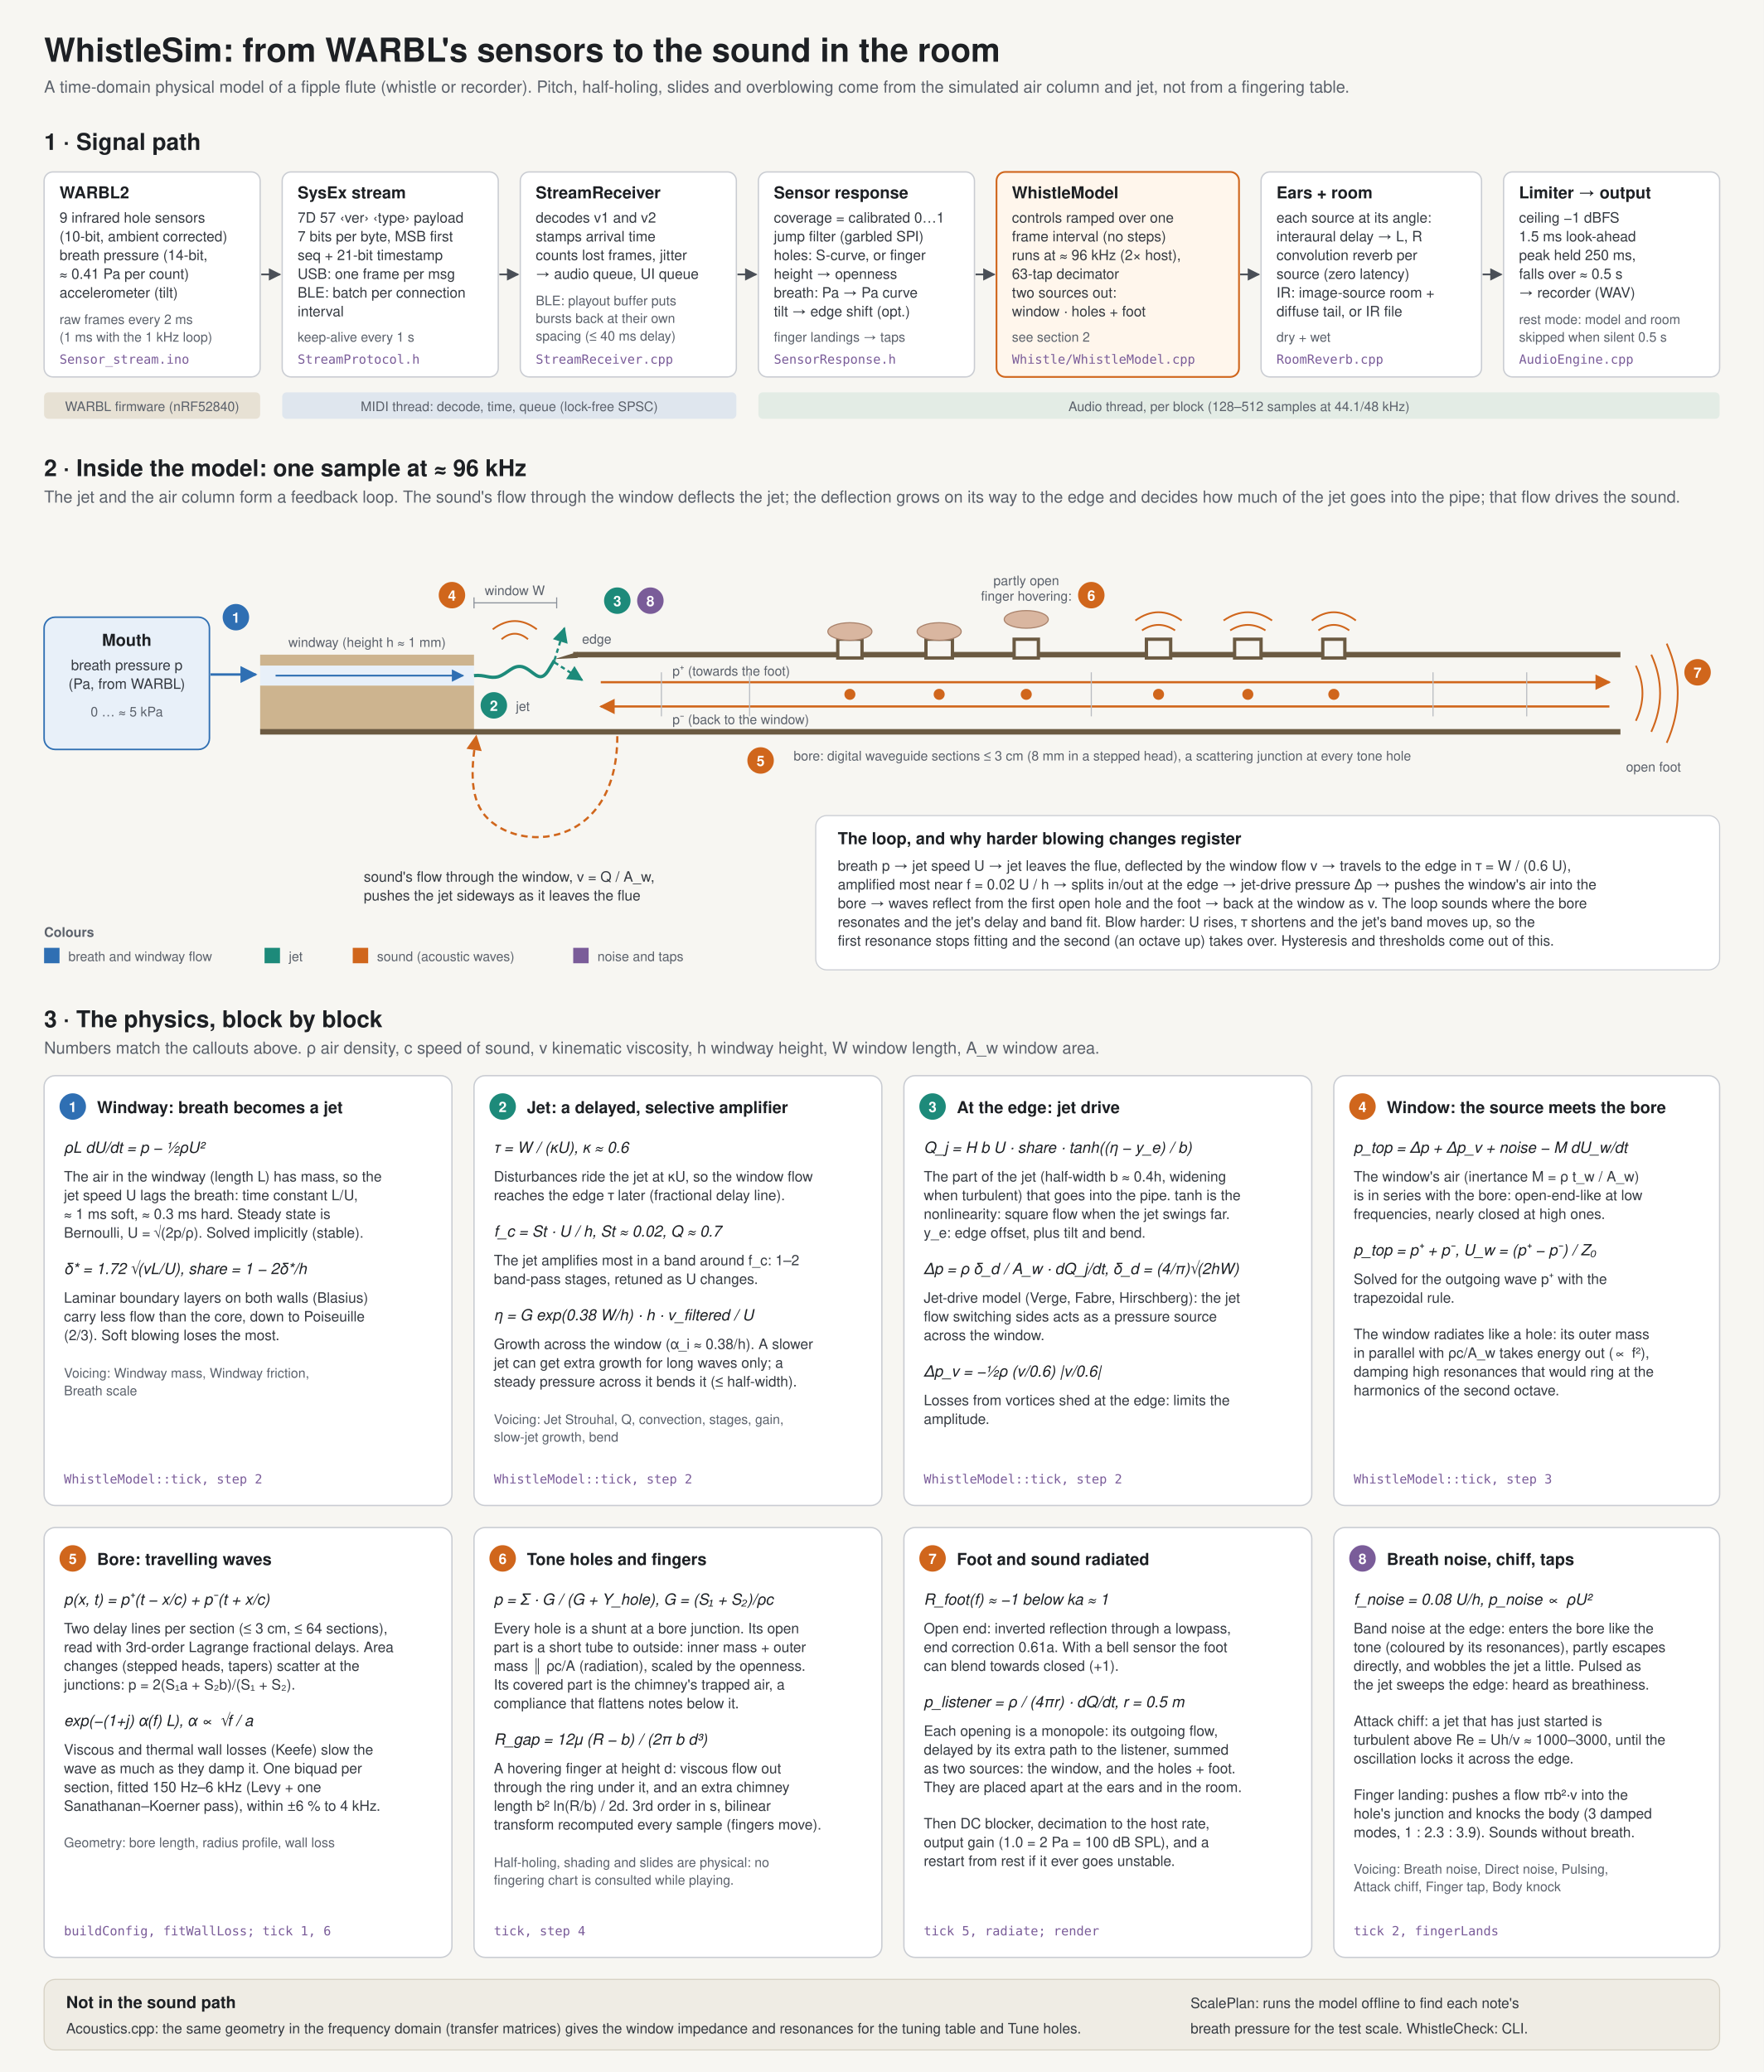
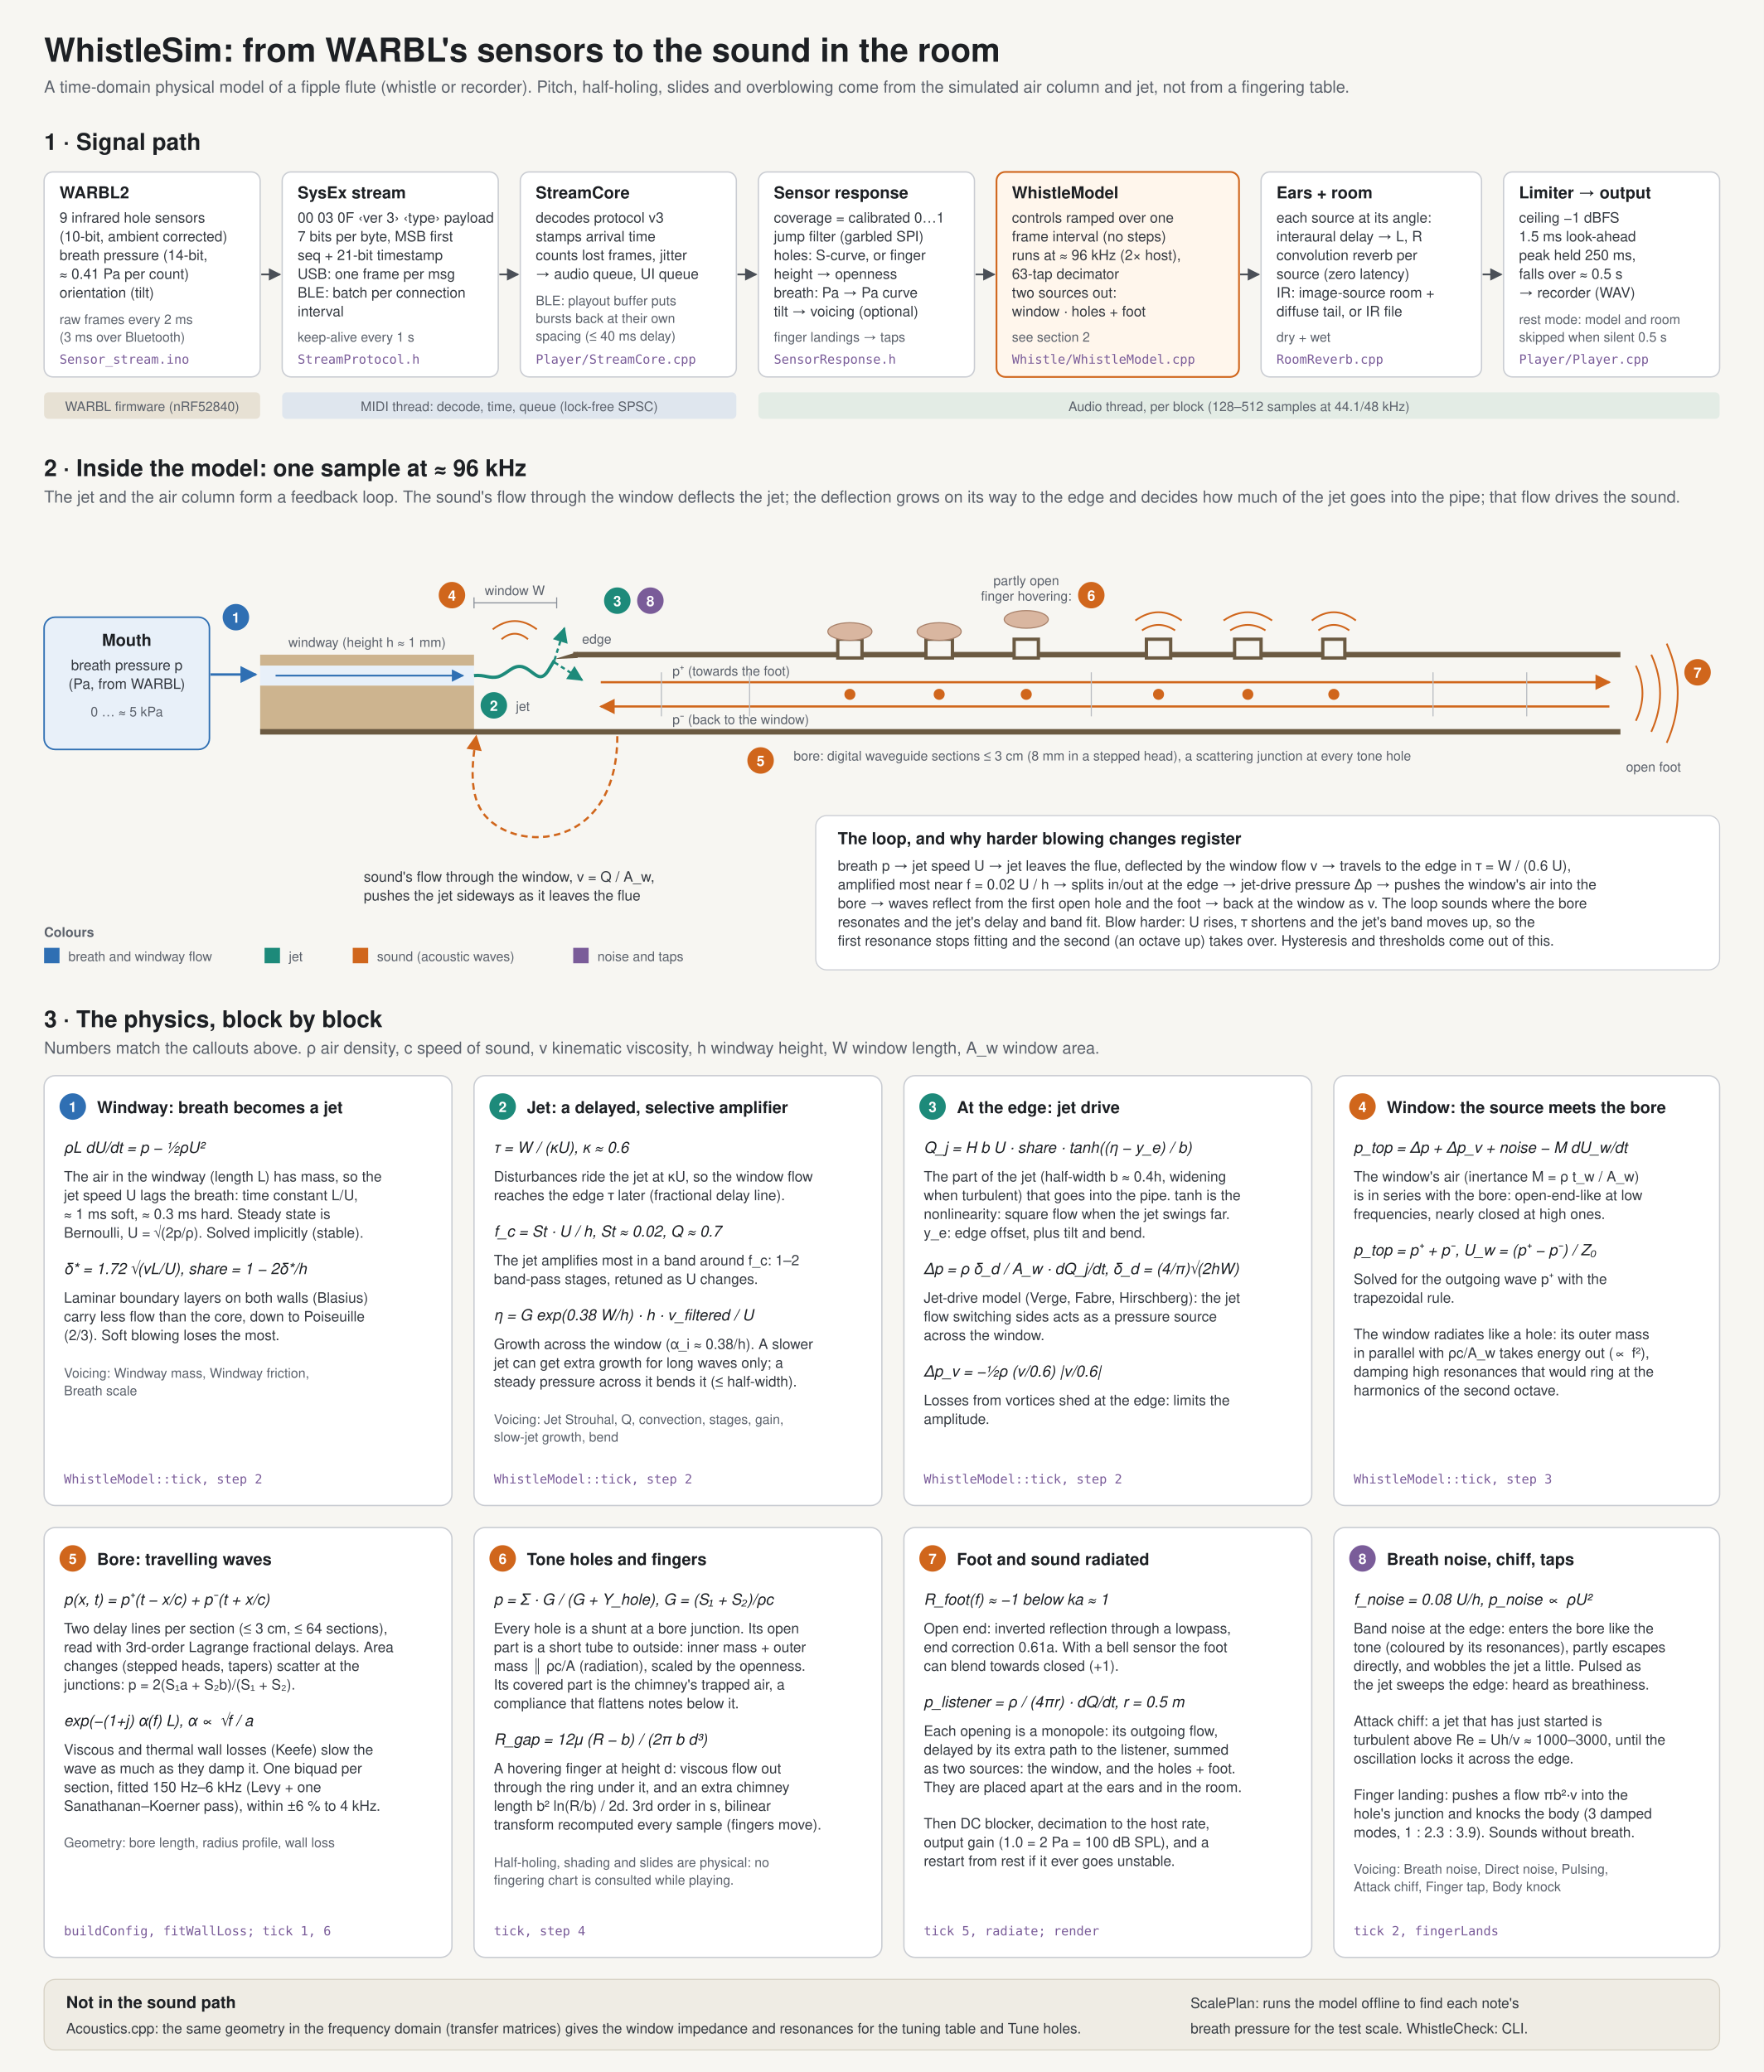
<svg xmlns="http://www.w3.org/2000/svg" viewBox="0 0 1600 1880" width="1600" height="1880" font-family="Helvetica Neue, Helvetica, Arial, sans-serif">
  <defs>
    <marker id="arrow" viewBox="0 0 10 10" refX="9" refY="5" markerWidth="7" markerHeight="7" orient="auto-start-reverse">
      <path d="M0,0 L10,5 L0,10 z" fill="#4a4f57" />
    </marker>
    <marker id="arrowAir" viewBox="0 0 10 10" refX="9" refY="5" markerWidth="7" markerHeight="7" orient="auto-start-reverse">
      <path d="M0,0 L10,5 L0,10 z" fill="#2f6fb3" />
    </marker>
    <marker id="arrowSound" viewBox="0 0 10 10" refX="9" refY="5" markerWidth="7" markerHeight="7" orient="auto-start-reverse">
      <path d="M0,0 L10,5 L0,10 z" fill="#d0661c" />
    </marker>
    <marker id="arrowJet" viewBox="0 0 10 10" refX="9" refY="5" markerWidth="7" markerHeight="7" orient="auto-start-reverse">
      <path d="M0,0 L10,5 L0,10 z" fill="#1d8a7a" />
    </marker>
    <style>
      .h1 { font-size: 30px; font-weight: 700; fill: #1d2024; }
      .sub { font-size: 15px; fill: #5b616b; }
      .h2 { font-size: 21px; font-weight: 700; fill: #1d2024; }
      .boxTitle { font-size: 15px; font-weight: 700; fill: #1d2024; }
      .t { font-size: 13px; fill: #353a41; }
      .small { font-size: 12px; fill: #5b616b; }
      .code { font-size: 11.5px; fill: #7a5c99; font-family: Menlo, Consolas, monospace; }
      .eq { font-size: 14px; fill: #1d2024; font-style: italic; }
      .lab { font-size: 13px; font-weight: 700; }
      .box { fill: #ffffff; stroke: #c9ccd2; stroke-width: 1.2; }
      .card { fill: #ffffff; stroke: #c9ccd2; stroke-width: 1.2; }
      .num { font-size: 13px; font-weight: 700; fill: #ffffff; }
    </style>
  </defs>
  <rect width="1600" height="1880" fill="#f7f6f2" />
  <text x="40" y="56" class="h1">WhistleSim: from WARBL's sensors to the sound in the room</text>
  <text x="40" y="84" class="sub">A time-domain physical model of a fipple flute (whistle or recorder). Pitch, half-holing, slides and overblowing come from the simulated air column and jet, not from a fingering table.</text>
  <text x="40" y="136" class="h2">1 · Signal path</text>
  <g>
    <rect x="40" y="356" width="196" height="24" rx="4" fill="#e7e1d4" />
    <text x="138" y="373" class="small" text-anchor="middle">WARBL firmware (nRF52840)</text>
    <rect x="256" y="356" width="412" height="24" rx="4" fill="#dfe6ee" />
    <text x="462" y="373" class="small" text-anchor="middle">MIDI thread: decode, time, queue (lock-free SPSC)</text>
    <rect x="688" y="356" width="872" height="24" rx="4" fill="#e3ece5" />
    <text x="1124" y="373" class="small" text-anchor="middle">Audio thread, per block (128–512 samples at 44.1/48 kHz)</text>
  </g>
  <g>
    <rect x="40" y="156" width="196" height="186" rx="8" class="box" />
    <text x="54" y="180" class="boxTitle">WARBL2</text>
    <text x="54" y="202" class="t">9 infrared hole sensors</text>
    <text x="54" y="219" class="t">(10-bit, ambient corrected)</text>
    <text x="54" y="236" class="t">breath pressure (14-bit,</text>
    <text x="54" y="253" class="t">≈ 0.41 Pa per count)</text>
-     <text x="54" y="270" class="t">accelerometer (tilt)</text>
+     <text x="54" y="270" class="t">orientation (tilt)</text>
    <text x="54" y="294" class="small">raw frames every 2 ms</text>
-     <text x="54" y="310" class="small">(1 ms with the 1 kHz loop)</text>
+     <text x="54" y="310" class="small">(3 ms over Bluetooth)</text>
    <text x="54" y="330" class="code">Sensor_stream.ino</text>
  </g>
  <g>
    <rect x="256" y="156" width="196" height="186" rx="8" class="box" />
    <text x="270" y="180" class="boxTitle">SysEx stream</text>
-     <text x="270" y="202" class="t">7D 57 ‹ver› ‹type› payload</text>
+     <text x="270" y="202" class="t">00 03 0F ‹ver 3› ‹type› payload</text>
    <text x="270" y="219" class="t">7 bits per byte, MSB first</text>
    <text x="270" y="236" class="t">seq + 21-bit timestamp</text>
    <text x="270" y="253" class="t">USB: one frame per msg</text>
    <text x="270" y="270" class="t">BLE: batch per connection</text>
    <text x="270" y="287" class="t">interval</text>
    <text x="270" y="310" class="small">keep-alive every 1 s</text>
    <text x="270" y="330" class="code">StreamProtocol.h</text>
  </g>
  <g>
    <rect x="472" y="156" width="196" height="186" rx="8" class="box" />
-     <text x="486" y="180" class="boxTitle">StreamReceiver</text>
-     <text x="486" y="202" class="t">decodes v1 and v2</text>
+     <text x="486" y="180" class="boxTitle">StreamCore</text>
+     <text x="486" y="202" class="t">decodes protocol v3</text>
    <text x="486" y="219" class="t">stamps arrival time</text>
    <text x="486" y="236" class="t">counts lost frames, jitter</text>
    <text x="486" y="253" class="t">→ audio queue, UI queue</text>
    <text x="486" y="277" class="small">BLE: playout buffer puts</text>
    <text x="486" y="293" class="small">bursts back at their own</text>
    <text x="486" y="309" class="small">spacing (≤ 40 ms delay)</text>
-     <text x="486" y="330" class="code">StreamReceiver.cpp</text>
+     <text x="486" y="330" class="code">Player/StreamCore.cpp</text>
  </g>
  <g>
    <rect x="688" y="156" width="196" height="186" rx="8" class="box" />
    <text x="702" y="180" class="boxTitle">Sensor response</text>
    <text x="702" y="202" class="t">coverage = calibrated 0…1</text>
    <text x="702" y="219" class="t">jump filter (garbled SPI)</text>
    <text x="702" y="236" class="t">holes: S-curve, or finger</text>
    <text x="702" y="253" class="t">height → openness</text>
    <text x="702" y="270" class="t">breath: Pa → Pa curve</text>
-     <text x="702" y="287" class="t">tilt → edge shift (opt.)</text>
+     <text x="702" y="287" class="t">tilt → voicing (optional)</text>
    <text x="702" y="310" class="small">finger landings → taps</text>
    <text x="702" y="330" class="code">SensorResponse.h</text>
  </g>
  <g>
    <rect x="904" y="156" width="220" height="186" rx="8" fill="#fff6ec" stroke="#d0661c" stroke-width="1.6" />
    <text x="918" y="180" class="boxTitle">WhistleModel</text>
    <text x="918" y="202" class="t">controls ramped over one</text>
    <text x="918" y="219" class="t">frame interval (no steps)</text>
    <text x="918" y="236" class="t">runs at ≈ 96 kHz (2× host),</text>
    <text x="918" y="253" class="t">63-tap decimator</text>
    <text x="918" y="270" class="t">two sources out:</text>
    <text x="918" y="287" class="t">window · holes + foot</text>
    <text x="918" y="310" class="small">see section 2</text>
    <text x="918" y="330" class="code">Whistle/WhistleModel.cpp</text>
  </g>
  <g>
    <rect x="1144" y="156" width="200" height="186" rx="8" class="box" />
    <text x="1158" y="180" class="boxTitle">Ears + room</text>
    <text x="1158" y="202" class="t">each source at its angle:</text>
    <text x="1158" y="219" class="t">interaural delay → L, R</text>
    <text x="1158" y="236" class="t">convolution reverb per</text>
    <text x="1158" y="253" class="t">source (zero latency)</text>
    <text x="1158" y="270" class="t">IR: image-source room +</text>
    <text x="1158" y="287" class="t">diffuse tail, or IR file</text>
    <text x="1158" y="310" class="small">dry + wet</text>
    <text x="1158" y="330" class="code">RoomReverb.cpp</text>
  </g>
  <g>
    <rect x="1364" y="156" width="196" height="186" rx="8" class="box" />
    <text x="1378" y="180" class="boxTitle">Limiter → output</text>
    <text x="1378" y="202" class="t">ceiling −1 dBFS</text>
    <text x="1378" y="219" class="t">1.5 ms look-ahead</text>
    <text x="1378" y="236" class="t">peak held 250 ms,</text>
    <text x="1378" y="253" class="t">falls over ≈ 0.5 s</text>
    <text x="1378" y="270" class="t">→ recorder (WAV)</text>
    <text x="1378" y="294" class="small">rest mode: model and room</text>
    <text x="1378" y="310" class="small">skipped when silent 0.5 s</text>
-     <text x="1378" y="330" class="code">AudioEngine.cpp</text>
+     <text x="1378" y="330" class="code">Player/Player.cpp</text>
  </g>
  <g stroke="#4a4f57" stroke-width="1.6" fill="none" marker-end="url(#arrow)">
    <line x1="237" y1="249" x2="254" y2="249" />
    <line x1="453" y1="249" x2="470" y2="249" />
    <line x1="669" y1="249" x2="686" y2="249" />
    <line x1="885" y1="249" x2="902" y2="249" />
    <line x1="1125" y1="249" x2="1142" y2="249" />
    <line x1="1345" y1="249" x2="1362" y2="249" />
  </g>
  <text x="40" y="432" class="h2">2 · Inside the model: one sample at ≈ 96 kHz</text>
  <text x="40" y="456" class="sub">The jet and the air column form a feedback loop. The sound's flow through the window deflects the jet; the deflection grows on its way to the edge and decides how much of the jet goes into the pipe; that flow drives the sound.</text>
  <g>
    <rect x="40" y="560" width="150" height="120" rx="10" fill="#e8f0f9" stroke="#2f6fb3" stroke-width="1.4" />
    <text x="115" y="586" class="boxTitle" text-anchor="middle">Mouth</text>
    <text x="115" y="608" class="t" text-anchor="middle">breath pressure p</text>
    <text x="115" y="625" class="t" text-anchor="middle">(Pa, from WARBL)</text>
    <text x="115" y="650" class="small" text-anchor="middle">0 … ≈ 5 kPa</text>
  </g>
  <line x1="191" y1="612" x2="232" y2="612" stroke="#2f6fb3" stroke-width="2.2" marker-end="url(#arrowAir)" />
  <path d="M236,594 L430,594 L430,604 L236,604 Z" fill="#cdb48f" />
  <path d="M236,622 L430,622 L430,662 L236,662 Z" fill="#cdb48f" />
  <rect x="236" y="604" width="194" height="18" fill="#e8f0f9" />
  <line x1="250" y1="613" x2="420" y2="613" stroke="#2f6fb3" stroke-width="1.6" marker-end="url(#arrowAir)" />
  <text x="333" y="587" class="small" text-anchor="middle">windway (height h ≈ 1 mm)</text>
  <path d="M520,594 L1470,594" stroke="#6b5a42" stroke-width="5" />
  <path d="M236,664 L1470,664" stroke="#6b5a42" stroke-width="5" />
  <path d="M503,598 L524,591.5 L524,597 Z" fill="#6b5a42" />
  <text x="467" y="540" class="small" text-anchor="middle">window W</text>
  <line x1="430" y1="547" x2="505" y2="547" stroke="#8a9099" stroke-width="1" />
  <line x1="430" y1="542" x2="430" y2="552" stroke="#8a9099" stroke-width="1" />
  <line x1="505" y1="542" x2="505" y2="552" stroke="#8a9099" stroke-width="1" />
  <text x="528" y="584" class="small">edge</text>
  <path d="M430,613 C440,612 444,616 452,614 C461,611 465,603 474,605 C484,608 489,621 497,609 L503,599" stroke="#1d8a7a" stroke-width="3" fill="none" />
  <path d="M503,599 L512,570" stroke="#1d8a7a" stroke-width="2" fill="none" stroke-dasharray="4 3" marker-end="url(#arrowJet)" />
  <path d="M503,601 L528,617" stroke="#1d8a7a" stroke-width="2" fill="none" stroke-dasharray="4 3" marker-end="url(#arrowJet)" />
  <text x="468" y="645" class="small" fill="#1d8a7a">jet</text>
  <g fill="#f7f6f2" stroke="#6b5a42" stroke-width="3">
    <rect x="760" y="580" width="22" height="17" />
    <rect x="840" y="580" width="24" height="17" />
    <rect x="920" y="580" width="22" height="17" />
    <rect x="1040" y="580" width="22" height="17" />
    <rect x="1120" y="580" width="24" height="17" />
    <rect x="1200" y="580" width="20" height="17" />
  </g>
  <g fill="#d9b6a0" stroke="#a9826b" stroke-width="1">
    <ellipse cx="771" cy="573" rx="20" ry="8" />
    <ellipse cx="852" cy="573" rx="20" ry="8" />
    <ellipse cx="931" cy="562" rx="20" ry="8" />
  </g>
  <text x="931" y="545" class="small" text-anchor="middle">finger hovering:</text>
  <text x="931" y="531" class="small" text-anchor="middle">partly open</text>
  <g stroke="#d0661c" stroke-width="1.6" fill="none">
    <path d="M1036,572 Q1051,562 1066,572" />
    <path d="M1030,563 Q1051,548 1072,563" />
    <path d="M1116,572 Q1132,562 1148,572" />
    <path d="M1110,563 Q1132,548 1154,563" />
    <path d="M1196,572 Q1210,562 1224,572" />
    <path d="M1190,563 Q1210,548 1230,563" />
  </g>
  <g stroke="#d0661c" stroke-width="1.6" fill="none">
    <path d="M1484,604 Q1496,629 1484,654" />
    <path d="M1498,594 Q1514,629 1498,664" />
    <path d="M1512,584 Q1532,629 1512,674" />
  </g>
  <text x="1500" y="700" class="small" text-anchor="middle">open foot</text>
  <g stroke="#d0661c" stroke-width="1.6" fill="none">
    <path d="M455,580 Q467,570 479,580" />
    <path d="M447,571 Q467,556 487,571" />
  </g>
  <g>
    <line x1="545" y1="619" x2="1460" y2="619" stroke="#d0661c" stroke-width="2" marker-end="url(#arrowSound)" />
    <line x1="1460" y1="641" x2="545" y2="641" stroke="#d0661c" stroke-width="2" marker-end="url(#arrowSound)" />
    <text x="610" y="613" class="small" fill="#d0661c">p⁺ (towards the foot)</text>
    <text x="610" y="657" class="small" fill="#d0661c">p⁻ (back to the window)</text>
    <g stroke="#b9bcc2" stroke-width="1">
      <line x1="600" y1="610" x2="600" y2="650" />
      <line x1="680" y1="610" x2="680" y2="650" />
      <line x1="990" y1="610" x2="990" y2="650" />
      <line x1="1300" y1="610" x2="1300" y2="650" />
      <line x1="1385" y1="610" x2="1385" y2="650" />
    </g>
    <g fill="#d0661c">
      <circle cx="771" cy="630" r="5" />
      <circle cx="852" cy="630" r="5" />
      <circle cx="931" cy="630" r="5" />
      <circle cx="1051" cy="630" r="5" />
      <circle cx="1132" cy="630" r="5" />
      <circle cx="1210" cy="630" r="5" />
    </g>
  </g>
  <text x="1000" y="690" class="small" text-anchor="middle">bore: digital waveguide sections ≤ 3 cm (8 mm in a stepped head), a scattering junction at every tone hole</text>
  <path d="M560,668 C560,770 470,775 440,740 C425,722 428,694 432,668" stroke="#d0661c" stroke-width="2" fill="none" stroke-dasharray="6 4" marker-end="url(#arrowSound)" />
  <text x="330" y="800" class="t" fill="#b4520f">sound's flow through the window, v = Q / A_w,</text>
  <text x="330" y="817" class="t" fill="#b4520f">pushes the jet sideways as it leaves the flue</text>
  <g>
    <circle cx="214" cy="560" r="12" fill="#2f6fb3" />
    <text x="214" y="565" class="num" text-anchor="middle">1</text>
    <circle cx="448" cy="640" r="12" fill="#1d8a7a" />
    <text x="448" y="645" class="num" text-anchor="middle">2</text>
    <circle cx="560" cy="545" r="12" fill="#1d8a7a" />
    <text x="560" y="550" class="num" text-anchor="middle">3</text>
    <circle cx="410" cy="540" r="12" fill="#d0661c" />
    <text x="410" y="545" class="num" text-anchor="middle">4</text>
    <circle cx="690" cy="690" r="12" fill="#d0661c" />
    <text x="690" y="695" class="num" text-anchor="middle">5</text>
    <circle cx="990" cy="540" r="12" fill="#d0661c" />
    <text x="990" y="545" class="num" text-anchor="middle">6</text>
    <circle cx="1540" cy="610" r="12" fill="#d0661c" />
    <text x="1540" y="615" class="num" text-anchor="middle">7</text>
    <circle cx="590" cy="545" r="12" fill="#7a5c99" />
    <text x="590" y="550" class="num" text-anchor="middle">8</text>
  </g>
  <g>
    <rect x="740" y="740" width="820" height="140" rx="10" fill="#ffffff" stroke="#c9ccd2" />
    <text x="760" y="766" class="boxTitle">The loop, and why harder blowing changes register</text>
    <text x="760" y="790" class="t">breath p → jet speed U → jet leaves the flue, deflected by the window flow v → travels to the edge in τ = W / (0.6 U),</text>
    <text x="760" y="807" class="t">amplified most near f = 0.02 U / h → splits in/out at the edge → jet-drive pressure Δp → pushes the window's air into the</text>
    <text x="760" y="824" class="t">bore → waves reflect from the first open hole and the foot → back at the window as v. The loop sounds where the bore</text>
    <text x="760" y="841" class="t">resonates and the jet's delay and band fit. Blow harder: U rises, τ shortens and the jet's band moves up, so the</text>
    <text x="760" y="858" class="t">first resonance stops fitting and the second (an octave up) takes over. Hysteresis and thresholds come out of this.</text>
  </g>
  <g>
    <text x="40" y="850" class="small" font-weight="700">Colours</text>
    <rect x="40" y="860" width="14" height="14" fill="#2f6fb3" />
    <text x="62" y="872" class="small">breath and windway flow</text>
    <rect x="240" y="860" width="14" height="14" fill="#1d8a7a" />
    <text x="262" y="872" class="small">jet</text>
    <rect x="320" y="860" width="14" height="14" fill="#d0661c" />
    <text x="342" y="872" class="small">sound (acoustic waves)</text>
    <rect x="520" y="860" width="14" height="14" fill="#7a5c99" />
    <text x="542" y="872" class="small">noise and taps</text>
  </g>
  <text x="40" y="932" class="h2">3 · The physics, block by block</text>
  <text x="40" y="956" class="sub">Numbers match the callouts above. ρ air density, c speed of sound, ν kinematic viscosity, h windway height, W window length, A_w window area.</text>
  <g>
    <rect x="40" y="976" width="370" height="390" rx="10" class="card" />
    <circle cx="66" cy="1004" r="12" fill="#2f6fb3" />
    <text x="66" y="1009" class="num" text-anchor="middle">1</text>
    <text x="88" y="1010" class="boxTitle">Windway: breath becomes a jet</text>
    <text x="58" y="1046" class="eq">ρL dU/dt = p − ½ρU²</text>
    <text x="58" y="1072" class="t">The air in the windway (length L) has mass, so the</text>
    <text x="58" y="1089" class="t">jet speed U lags the breath: time constant L/U,</text>
    <text x="58" y="1106" class="t">≈ 1 ms soft, ≈ 0.3 ms hard. Steady state is</text>
    <text x="58" y="1123" class="t">Bernoulli, U = √(2p/ρ). Solved implicitly (stable).</text>
    <text x="58" y="1156" class="eq">δ* = 1.72 √(νL/U),  share = 1 − 2δ*/h</text>
    <text x="58" y="1182" class="t">Laminar boundary layers on both walls (Blasius)</text>
    <text x="58" y="1199" class="t">carry less flow than the core, down to Poiseuille</text>
    <text x="58" y="1216" class="t">(2/3). Soft blowing loses the most.</text>
    <text x="58" y="1250" class="small">Voicing: Windway mass, Windway friction,</text>
    <text x="58" y="1266" class="small">Breath scale</text>
    <text x="58" y="1346" class="code">WhistleModel::tick, step 2</text>
  </g>
  <g>
    <rect x="430" y="976" width="370" height="390" rx="10" class="card" />
    <circle cx="456" cy="1004" r="12" fill="#1d8a7a" />
    <text x="456" y="1009" class="num" text-anchor="middle">2</text>
    <text x="478" y="1010" class="boxTitle">Jet: a delayed, selective amplifier</text>
    <text x="448" y="1046" class="eq">τ = W / (κU),  κ ≈ 0.6</text>
    <text x="448" y="1072" class="t">Disturbances ride the jet at κU, so the window flow</text>
    <text x="448" y="1089" class="t">reaches the edge τ later (fractional delay line).</text>
    <text x="448" y="1122" class="eq">f_c = St · U / h,  St ≈ 0.02,  Q ≈ 0.7</text>
    <text x="448" y="1148" class="t">The jet amplifies most in a band around f_c: 1–2</text>
    <text x="448" y="1165" class="t">band-pass stages, retuned as U changes.</text>
    <text x="448" y="1198" class="eq">η = G exp(0.38 W/h) · h · v_filtered / U</text>
    <text x="448" y="1224" class="t">Growth across the window (α_i ≈ 0.38/h). A slower</text>
    <text x="448" y="1241" class="t">jet can get extra growth for long waves only; a</text>
    <text x="448" y="1258" class="t">steady pressure across it bends it (≤ half-width).</text>
    <text x="448" y="1292" class="small">Voicing: Jet Strouhal, Q, convection, stages, gain,</text>
    <text x="448" y="1308" class="small">slow-jet growth, bend</text>
    <text x="448" y="1346" class="code">WhistleModel::tick, step 2</text>
  </g>
  <g>
    <rect x="820" y="976" width="370" height="390" rx="10" class="card" />
    <circle cx="846" cy="1004" r="12" fill="#1d8a7a" />
    <text x="846" y="1009" class="num" text-anchor="middle">3</text>
    <text x="868" y="1010" class="boxTitle">At the edge: jet drive</text>
    <text x="838" y="1046" class="eq">Q_j = H b U · share · tanh((η − y_e) / b)</text>
    <text x="838" y="1072" class="t">The part of the jet (half-width b ≈ 0.4h, widening</text>
    <text x="838" y="1089" class="t">when turbulent) that goes into the pipe. tanh is the</text>
    <text x="838" y="1106" class="t">nonlinearity: square flow when the jet swings far.</text>
    <text x="838" y="1123" class="t">y_e: edge offset, plus tilt and bend.</text>
    <text x="838" y="1156" class="eq">Δp = ρ δ_d / A_w · dQ_j/dt,  δ_d = (4/π)√(2hW)</text>
    <text x="838" y="1182" class="t">Jet-drive model (Verge, Fabre, Hirschberg): the jet</text>
    <text x="838" y="1199" class="t">flow switching sides acts as a pressure source</text>
    <text x="838" y="1216" class="t">across the window.</text>
    <text x="838" y="1249" class="eq">Δp_v = −½ρ (v/0.6) |v/0.6|</text>
    <text x="838" y="1275" class="t">Losses from vortices shed at the edge: limits the</text>
    <text x="838" y="1292" class="t">amplitude.</text>
    <text x="838" y="1346" class="code">WhistleModel::tick, step 2</text>
  </g>
  <g>
    <rect x="1210" y="976" width="350" height="390" rx="10" class="card" />
    <circle cx="1236" cy="1004" r="12" fill="#d0661c" />
    <text x="1236" y="1009" class="num" text-anchor="middle">4</text>
    <text x="1258" y="1010" class="boxTitle">Window: the source meets the bore</text>
    <text x="1228" y="1046" class="eq">p_top = Δp + Δp_v + noise − M dU_w/dt</text>
    <text x="1228" y="1072" class="t">The window's air (inertance M = ρ t_w / A_w)</text>
    <text x="1228" y="1089" class="t">is in series with the bore: open-end-like at low</text>
    <text x="1228" y="1106" class="t">frequencies, nearly closed at high ones.</text>
    <text x="1228" y="1139" class="eq">p_top = p⁺ + p⁻,  U_w = (p⁺ − p⁻) / Z₀</text>
    <text x="1228" y="1165" class="t">Solved for the outgoing wave p⁺ with the</text>
    <text x="1228" y="1182" class="t">trapezoidal rule.</text>
    <text x="1228" y="1215" class="t">The window radiates like a hole: its outer mass</text>
    <text x="1228" y="1232" class="t">in parallel with ρc/A_w takes energy out (∝ f²),</text>
    <text x="1228" y="1249" class="t">damping high resonances that would ring at the</text>
    <text x="1228" y="1266" class="t">harmonics of the second octave.</text>
    <text x="1228" y="1346" class="code">WhistleModel::tick, step 3</text>
  </g>
  <g>
    <rect x="40" y="1386" width="370" height="390" rx="10" class="card" />
    <circle cx="66" cy="1414" r="12" fill="#d0661c" />
    <text x="66" y="1419" class="num" text-anchor="middle">5</text>
    <text x="88" y="1420" class="boxTitle">Bore: travelling waves</text>
    <text x="58" y="1456" class="eq">p(x, t) = p⁺(t − x/c) + p⁻(t + x/c)</text>
    <text x="58" y="1482" class="t">Two delay lines per section (≤ 3 cm, ≤ 64 sections),</text>
    <text x="58" y="1499" class="t">read with 3rd-order Lagrange fractional delays. Area</text>
    <text x="58" y="1516" class="t">changes (stepped heads, tapers) scatter at the</text>
    <text x="58" y="1533" class="t">junctions: p = 2(S₁a + S₂b)/(S₁ + S₂).</text>
    <text x="58" y="1566" class="eq">exp(−(1+j) α(f) L),  α ∝ √f / a</text>
    <text x="58" y="1592" class="t">Viscous and thermal wall losses (Keefe) slow the</text>
    <text x="58" y="1609" class="t">wave as much as they damp it. One biquad per</text>
    <text x="58" y="1626" class="t">section, fitted 150 Hz–6 kHz (Levy + one</text>
    <text x="58" y="1643" class="t">Sanathanan–Koerner pass), within ±6 % to 4 kHz.</text>
    <text x="58" y="1676" class="small">Geometry: bore length, radius profile, wall loss</text>
    <text x="58" y="1756" class="code">buildConfig, fitWallLoss; tick 1, 6</text>
  </g>
  <g>
    <rect x="430" y="1386" width="370" height="390" rx="10" class="card" />
    <circle cx="456" cy="1414" r="12" fill="#d0661c" />
    <text x="456" y="1419" class="num" text-anchor="middle">6</text>
    <text x="478" y="1420" class="boxTitle">Tone holes and fingers</text>
    <text x="448" y="1456" class="eq">p = Σ · G / (G + Y_hole),  G = (S₁ + S₂)/ρc</text>
    <text x="448" y="1482" class="t">Every hole is a shunt at a bore junction. Its open</text>
    <text x="448" y="1499" class="t">part is a short tube to outside: inner mass + outer</text>
    <text x="448" y="1516" class="t">mass ∥ ρc/A (radiation), scaled by the openness.</text>
    <text x="448" y="1533" class="t">Its covered part is the chimney's trapped air, a</text>
    <text x="448" y="1550" class="t">compliance that flattens notes below it.</text>
    <text x="448" y="1583" class="eq">R_gap = 12μ (R − b) / (2π b d³)</text>
    <text x="448" y="1609" class="t">A hovering finger at height d: viscous flow out</text>
    <text x="448" y="1626" class="t">through the ring under it, and an extra chimney</text>
    <text x="448" y="1643" class="t">length b² ln(R/b) / 2d. 3rd order in s, bilinear</text>
    <text x="448" y="1660" class="t">transform recomputed every sample (fingers move).</text>
    <text x="448" y="1694" class="small">Half-holing, shading and slides are physical: no</text>
    <text x="448" y="1710" class="small">fingering chart is consulted while playing.</text>
    <text x="448" y="1756" class="code">tick, step 4</text>
  </g>
  <g>
    <rect x="820" y="1386" width="370" height="390" rx="10" class="card" />
    <circle cx="846" cy="1414" r="12" fill="#d0661c" />
    <text x="846" y="1419" class="num" text-anchor="middle">7</text>
    <text x="868" y="1420" class="boxTitle">Foot and sound radiated</text>
    <text x="838" y="1456" class="eq">R_foot(f) ≈ −1 below ka ≈ 1</text>
    <text x="838" y="1482" class="t">Open end: inverted reflection through a lowpass,</text>
    <text x="838" y="1499" class="t">end correction 0.61a. With a bell sensor the foot</text>
    <text x="838" y="1516" class="t">can blend towards closed (+1).</text>
    <text x="838" y="1549" class="eq">p_listener = ρ / (4πr) · dQ/dt,  r = 0.5 m</text>
    <text x="838" y="1575" class="t">Each opening is a monopole: its outgoing flow,</text>
    <text x="838" y="1592" class="t">delayed by its extra path to the listener, summed</text>
    <text x="838" y="1609" class="t">as two sources: the window, and the holes + foot.</text>
    <text x="838" y="1626" class="t">They are placed apart at the ears and in the room.</text>
    <text x="838" y="1659" class="t">Then DC blocker, decimation to the host rate,</text>
    <text x="838" y="1676" class="t">output gain (1.0 = 2 Pa = 100 dB SPL), and a</text>
    <text x="838" y="1693" class="t">restart from rest if it ever goes unstable.</text>
    <text x="838" y="1756" class="code">tick 5, radiate; render</text>
  </g>
  <g>
    <rect x="1210" y="1386" width="350" height="390" rx="10" class="card" />
    <circle cx="1236" cy="1414" r="12" fill="#7a5c99" />
    <text x="1236" y="1419" class="num" text-anchor="middle">8</text>
    <text x="1258" y="1420" class="boxTitle">Breath noise, chiff, taps</text>
    <text x="1228" y="1456" class="eq">f_noise = 0.08 U/h,  p_noise ∝ ρU²</text>
    <text x="1228" y="1482" class="t">Band noise at the edge: enters the bore like the</text>
    <text x="1228" y="1499" class="t">tone (coloured by its resonances), partly escapes</text>
    <text x="1228" y="1516" class="t">directly, and wobbles the jet a little. Pulsed as</text>
    <text x="1228" y="1533" class="t">the jet sweeps the edge: heard as breathiness.</text>
    <text x="1228" y="1566" class="t">Attack chiff: a jet that has just started is</text>
    <text x="1228" y="1583" class="t">turbulent above Re = Uh/ν ≈ 1000–3000, until the</text>
    <text x="1228" y="1600" class="t">oscillation locks it across the edge.</text>
    <text x="1228" y="1633" class="t">Finger landing: pushes a flow πb²·v into the</text>
    <text x="1228" y="1650" class="t">hole's junction and knocks the body (3 damped</text>
    <text x="1228" y="1667" class="t">modes, 1 : 2.3 : 3.9). Sounds without breath.</text>
    <text x="1228" y="1700" class="small">Voicing: Breath noise, Direct noise, Pulsing,</text>
    <text x="1228" y="1716" class="small">Attack chiff, Finger tap, Body knock</text>
    <text x="1228" y="1756" class="code">tick 2, fingerLands</text>
  </g>
  <g>
    <rect x="40" y="1796" width="1520" height="64" rx="10" fill="#efece4" stroke="#d6d1c4" />
    <text x="60" y="1822" class="boxTitle">Not in the sound path</text>
    <text x="60" y="1845" class="t">Acoustics.cpp: the same geometry in the frequency domain (transfer matrices) gives the window impedance and resonances for the tuning table and Tune holes.</text>
    <text x="1080" y="1822" class="t">ScalePlan: runs the model offline to find each note's</text>
    <text x="1080" y="1845" class="t">breath pressure for the test scale. WhistleCheck: CLI.</text>
  </g>
</svg>
